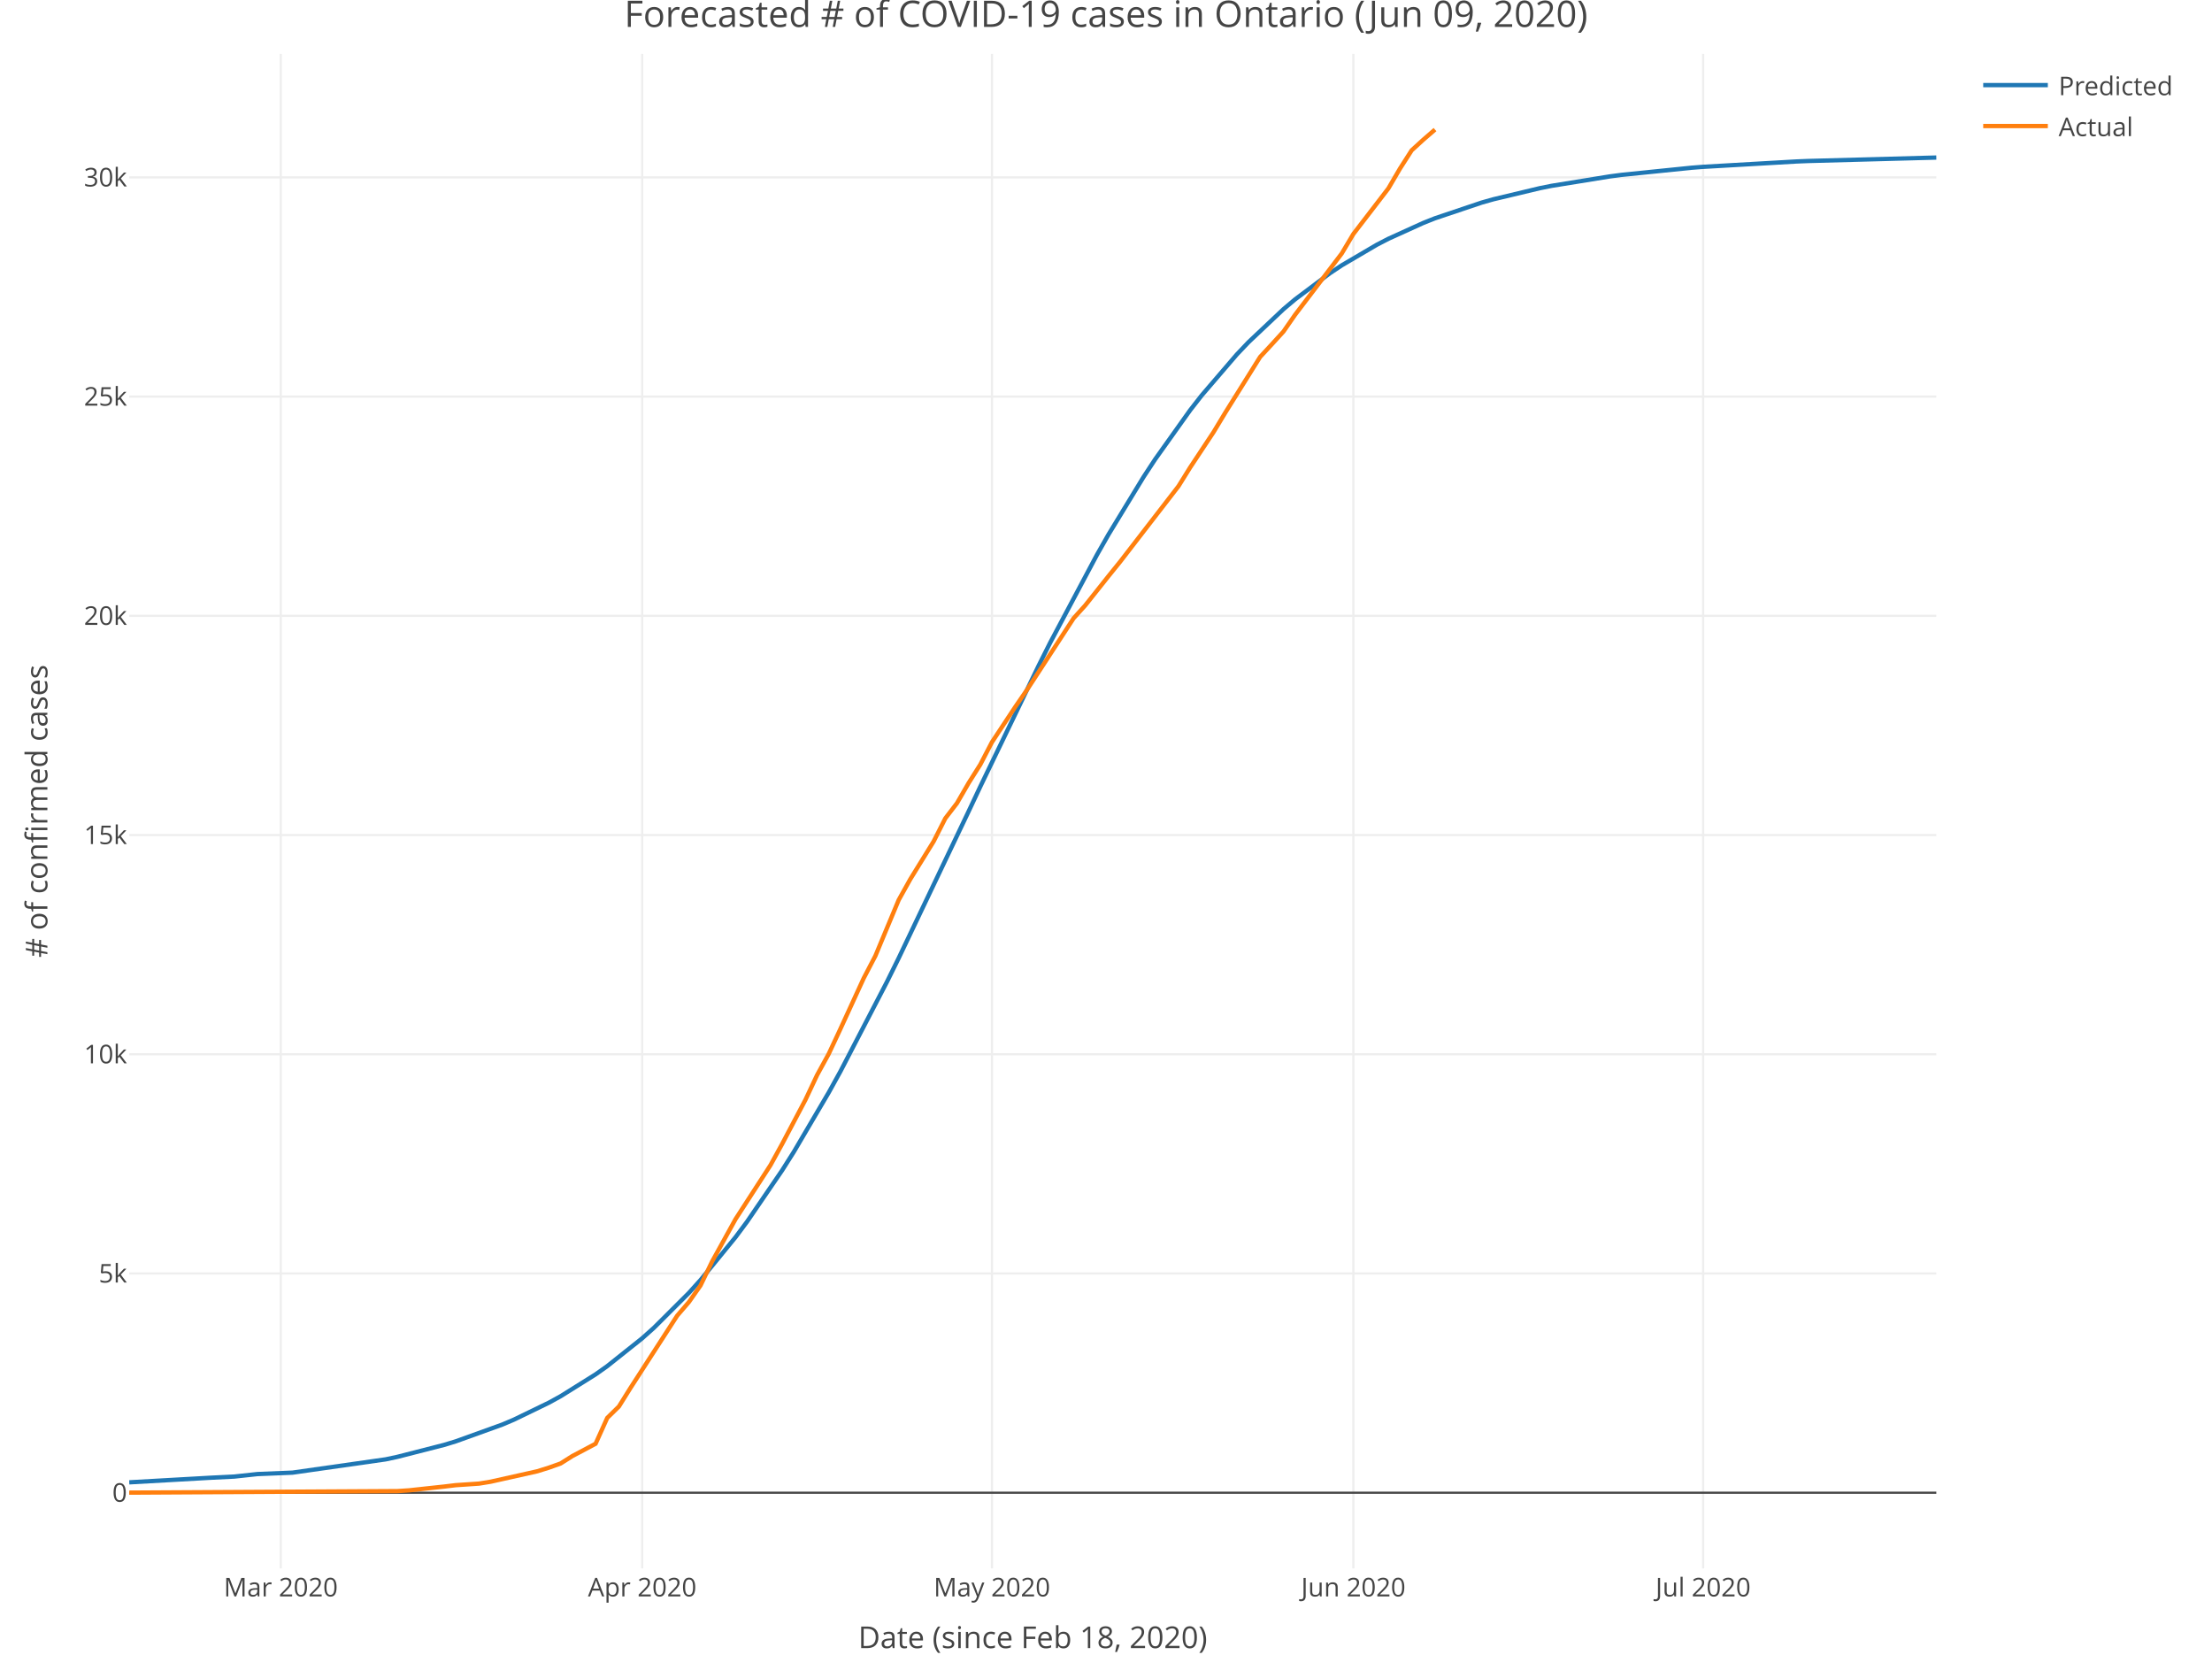
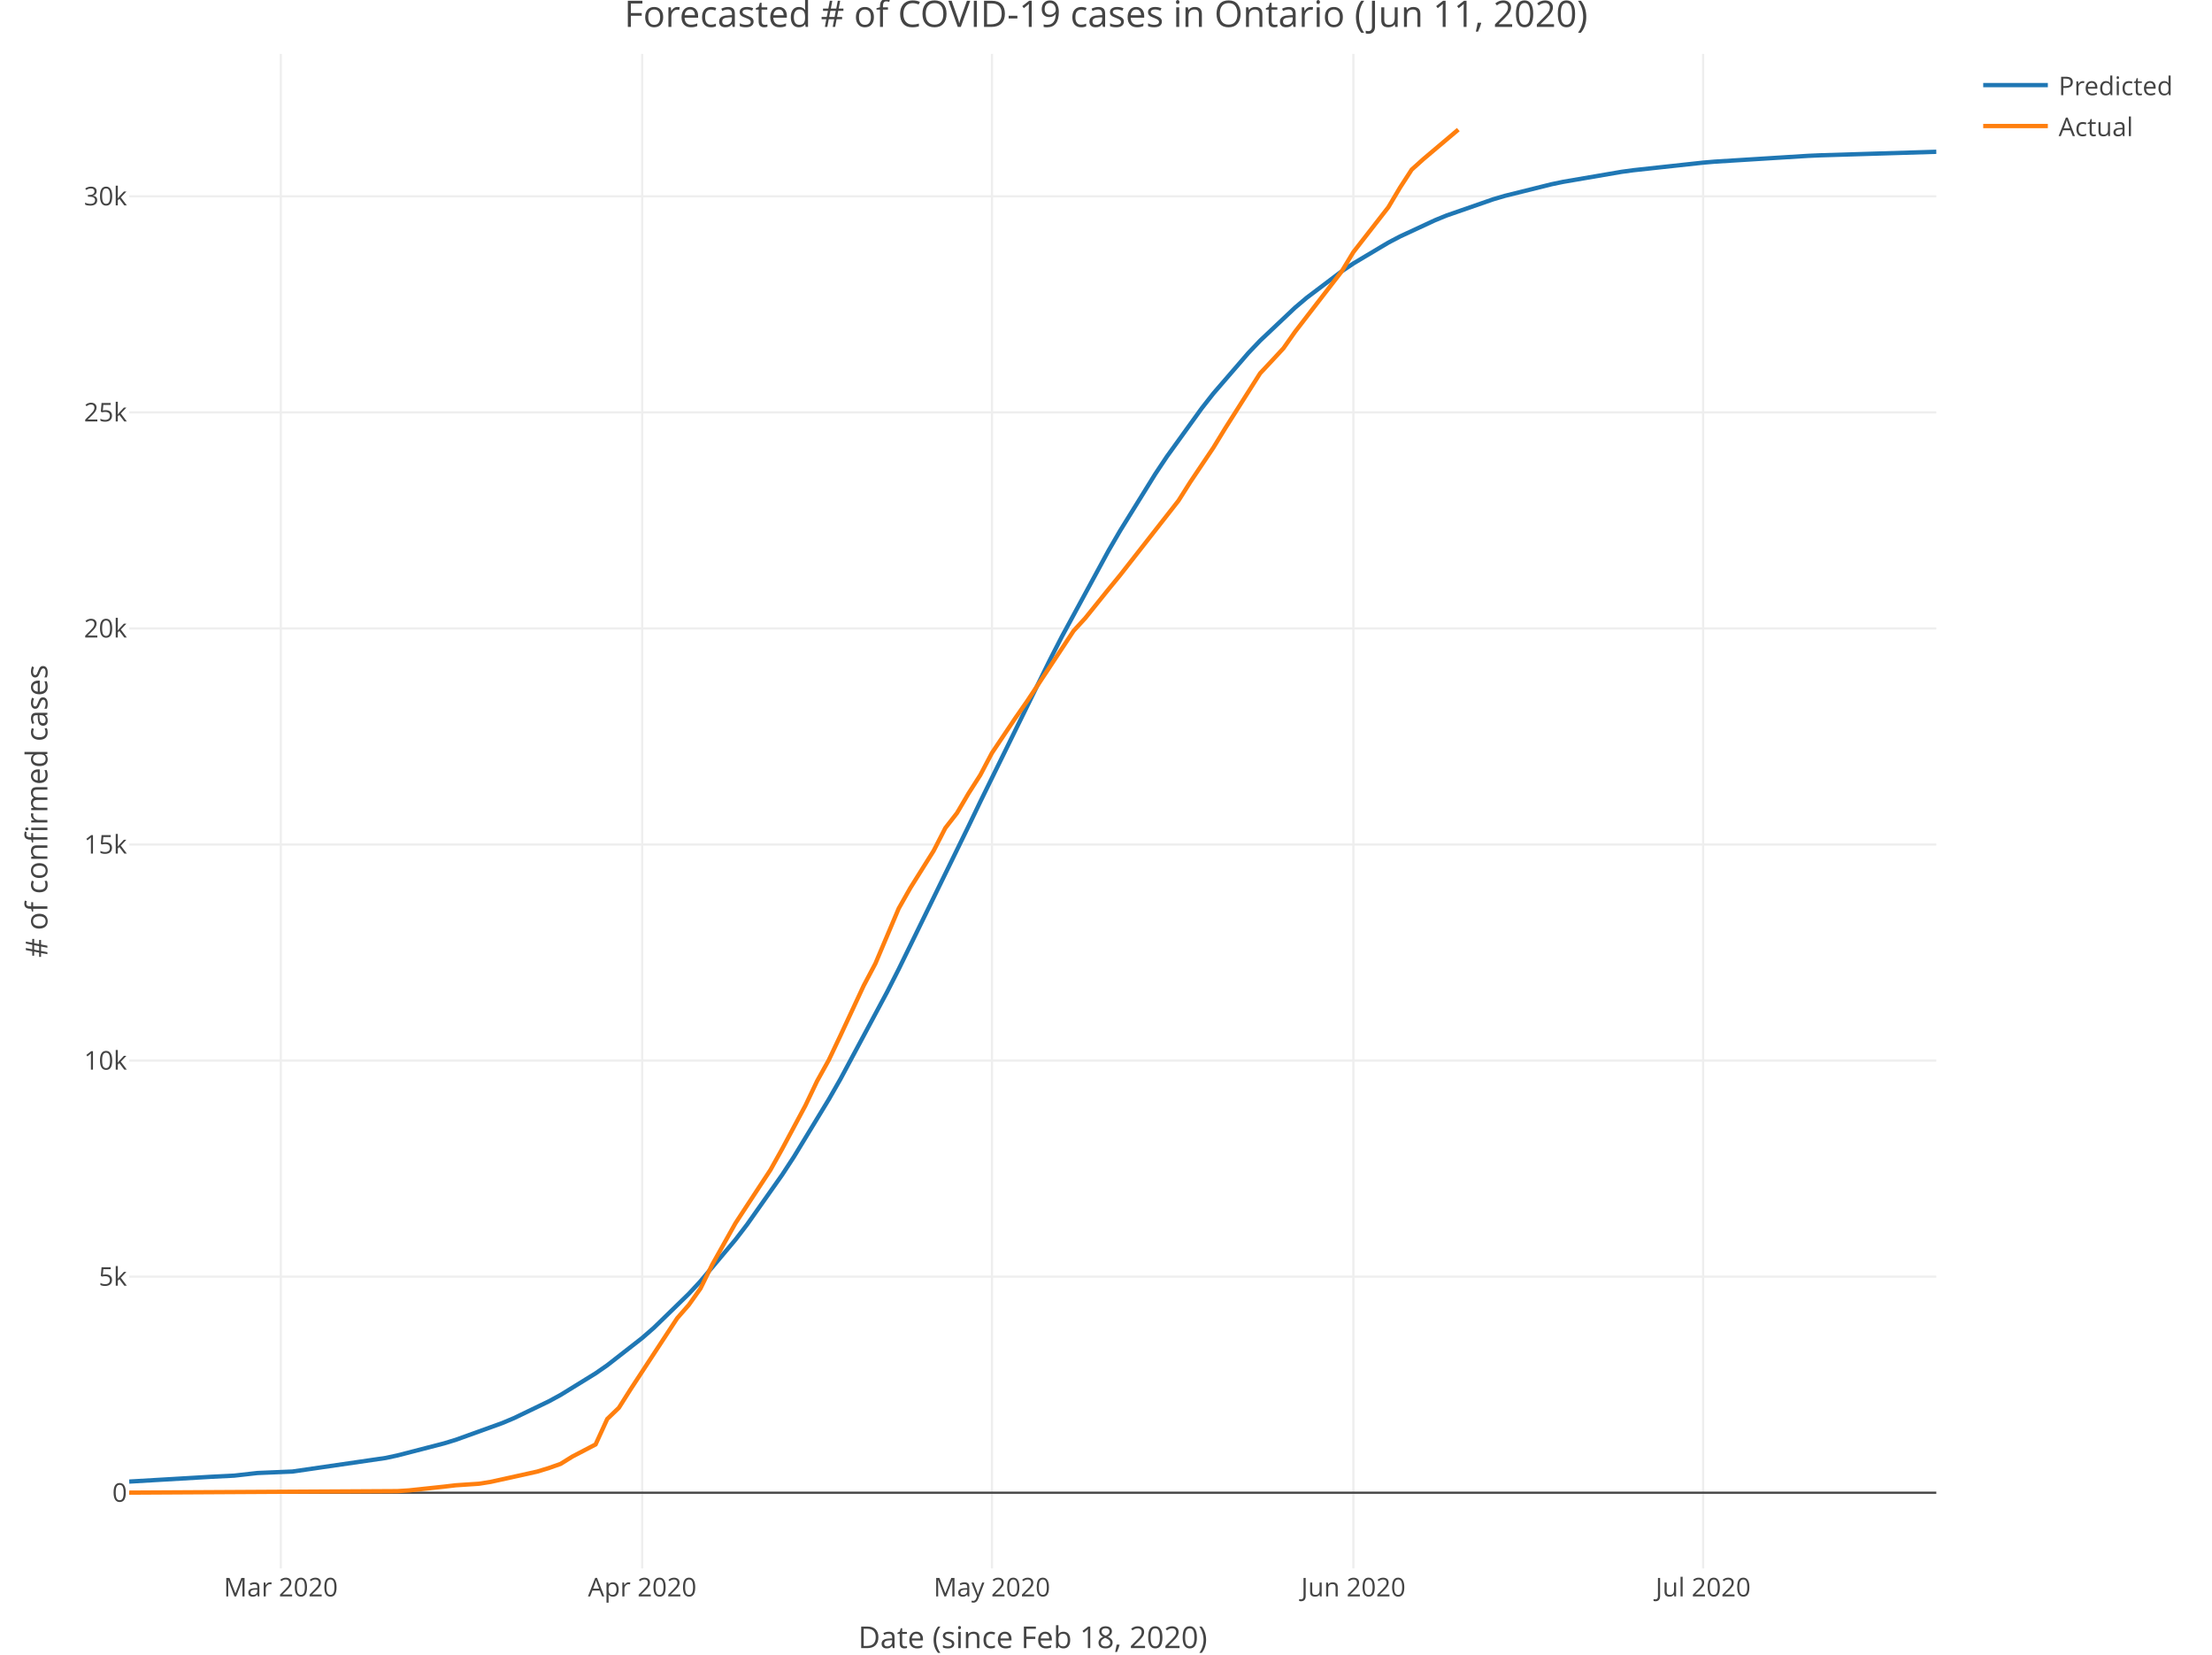
<svg xmlns="http://www.w3.org/2000/svg" class="main-svg" width="1027" height="768" style="" viewBox="0 0 1027 768">
  <rect x="0" y="0" width="1027" height="768" style="fill: rgb(255, 255, 255); fill-opacity: 1;" />
-   <defs id="defs-9d3dce">
+   <defs id="defs-5aa04b">
    <g class="clips">
-       <clipPath id="clip9d3dcexyplot" class="plotclip">
+       <clipPath id="clip5aa04bxyplot" class="plotclip">
        <rect width="839" height="703" />
      </clipPath>
-       <clipPath class="axesclip" id="clip9d3dcex">
+       <clipPath class="axesclip" id="clip5aa04bx">
        <rect x="60" y="0" width="839" height="768" />
      </clipPath>
-       <clipPath class="axesclip" id="clip9d3dcey">
+       <clipPath class="axesclip" id="clip5aa04by">
        <rect x="0" y="25" width="1027" height="703" />
      </clipPath>
-       <clipPath class="axesclip" id="clip9d3dcexy">
+       <clipPath class="axesclip" id="clip5aa04bxy">
        <rect x="60" y="25" width="839" height="703" />
      </clipPath>
    </g>
    <g class="gradients" />
  </defs>
  <g class="bglayer" />
  <g class="layer-below">
    <g class="imagelayer" />
    <g class="shapelayer" />
  </g>
  <g class="cartesianlayer">
    <g class="subplot xy">
      <g class="layer-subplot">
        <g class="shapelayer" />
        <g class="imagelayer" />
      </g>
      <g class="gridlayer">
        <g class="x">
          <path class="xgrid crisp" transform="translate(130.37,0)" d="M0,25v703" style="stroke: rgb(238, 238, 238); stroke-opacity: 1; stroke-width: 1px;" />
          <path class="xgrid crisp" transform="translate(298.17,0)" d="M0,25v703" style="stroke: rgb(238, 238, 238); stroke-opacity: 1; stroke-width: 1px;" />
          <path class="xgrid crisp" transform="translate(460.55,0)" d="M0,25v703" style="stroke: rgb(238, 238, 238); stroke-opacity: 1; stroke-width: 1px;" />
          <path class="xgrid crisp" transform="translate(628.35,0)" d="M0,25v703" style="stroke: rgb(238, 238, 238); stroke-opacity: 1; stroke-width: 1px;" />
          <path class="xgrid crisp" transform="translate(790.74,0)" d="M0,25v703" style="stroke: rgb(238, 238, 238); stroke-opacity: 1; stroke-width: 1px;" />
        </g>
        <g class="y">
-           <path class="ygrid crisp" transform="translate(0,591.11)" d="M60,0h839" style="stroke: rgb(238, 238, 238); stroke-opacity: 1; stroke-width: 1px;" />
-           <path class="ygrid crisp" transform="translate(0,489.36)" d="M60,0h839" style="stroke: rgb(238, 238, 238); stroke-opacity: 1; stroke-width: 1px;" />
-           <path class="ygrid crisp" transform="translate(0,387.6)" d="M60,0h839" style="stroke: rgb(238, 238, 238); stroke-opacity: 1; stroke-width: 1px;" />
-           <path class="ygrid crisp" transform="translate(0,285.85)" d="M60,0h839" style="stroke: rgb(238, 238, 238); stroke-opacity: 1; stroke-width: 1px;" />
-           <path class="ygrid crisp" transform="translate(0,184.09)" d="M60,0h839" style="stroke: rgb(238, 238, 238); stroke-opacity: 1; stroke-width: 1px;" />
-           <path class="ygrid crisp" transform="translate(0,82.33)" d="M60,0h839" style="stroke: rgb(238, 238, 238); stroke-opacity: 1; stroke-width: 1px;" />
+           <path class="ygrid crisp" transform="translate(0,592.58)" d="M60,0h839" style="stroke: rgb(238, 238, 238); stroke-opacity: 1; stroke-width: 1px;" />
+           <path class="ygrid crisp" transform="translate(0,492.29)" d="M60,0h839" style="stroke: rgb(238, 238, 238); stroke-opacity: 1; stroke-width: 1px;" />
+           <path class="ygrid crisp" transform="translate(0,392)" d="M60,0h839" style="stroke: rgb(238, 238, 238); stroke-opacity: 1; stroke-width: 1px;" />
+           <path class="ygrid crisp" transform="translate(0,291.7)" d="M60,0h839" style="stroke: rgb(238, 238, 238); stroke-opacity: 1; stroke-width: 1px;" />
+           <path class="ygrid crisp" transform="translate(0,191.41)" d="M60,0h839" style="stroke: rgb(238, 238, 238); stroke-opacity: 1; stroke-width: 1px;" />
+           <path class="ygrid crisp" transform="translate(0,91.12)" d="M60,0h839" style="stroke: rgb(238, 238, 238); stroke-opacity: 1; stroke-width: 1px;" />
        </g>
      </g>
      <g class="zerolinelayer">
        <path class="yzl zl crisp" transform="translate(0,692.87)" d="M60,0h839" style="stroke: rgb(68, 68, 68); stroke-opacity: 1; stroke-width: 1px;" />
      </g>
      <path class="xlines-below" />
      <path class="ylines-below" />
      <g class="overlines-below" />
      <g class="xaxislayer-below" />
      <g class="yaxislayer-below" />
      <g class="overaxes-below" />
-       <g class="plot" transform="translate(60, 25)" clip-path="url('#clip9d3dcexyplot')">
+       <g class="plot" transform="translate(60, 25)" clip-path="url('#clip5aa04bxyplot')">
        <g class="scatterlayer mlayer">
-           <g class="trace scatter trace25ab12" style="stroke-miterlimit: 2; opacity: 1;">
+           <g class="trace scatter tracefb0792" style="stroke-miterlimit: 2; opacity: 1;">
            <g class="fills" />
            <g class="errorbars" />
            <g class="lines">
-               <path class="js-line" d="M0,663.05L37.89,660.91L48.72,660.38L59.54,659.21L75.78,658.55L119.08,652.38L124.5,651.22L146.15,645.68L151.56,644.04L173.21,636.24L178.63,633.94L194.86,626.07L200.28,623.09L216.52,612.94L221.93,609.11L238.17,596.18L243.58,591.35L259.82,575.15L265.23,569.16L281.47,549.29L286.88,542.02L303.12,518.26L308.54,509.69L324.77,482.11L330.19,472.32L351.84,430.66L357.25,419.71L389.73,351.58L395.14,340.1L422.21,284.01L427.62,273.25L449.27,232.57L454.68,223.07L470.92,196.42L476.34,188.17L492.57,165.39L497.99,158.45L514.23,139.54L519.64,133.85L535.88,118.52L541.29,113.96L557.53,101.77L562.94,98.17L579.18,88.64L584.59,85.84L600.83,78.47L606.25,76.32L627.9,69.04L633.31,67.51L654.96,62.34L660.37,61.26L687.44,56.88L692.85,56.17L725.33,52.86L730.74,52.44L774.05,49.95L779.46,49.73L839,48.13" style="vector-effect: non-scaling-stroke; fill: none; stroke: rgb(31, 119, 180); stroke-opacity: 1; stroke-width: 2px; opacity: 1;" />
+               <path class="js-line" d="M0,662.7L37.89,660.48L48.72,659.94L59.54,658.72L75.78,658.04L119.08,651.74L124.5,650.57L146.15,644.98L151.56,643.33L173.21,635.53L178.63,633.25L194.86,625.43L200.28,622.48L216.52,612.47L221.93,608.71L238.17,596.04L243.58,591.32L259.82,575.53L265.23,569.7L281.47,550.41L286.88,543.36L303.12,520.34L308.54,512.05L324.77,485.36L330.19,475.89L351.84,435.51L357.25,424.87L389.73,358.39L395.14,347.12L427.62,280.97L433.03,270.44L454.68,230.59L460.1,221.27L476.34,195.07L481.75,186.95L497.99,164.45L503.4,157.58L519.64,138.79L525.05,133.12L541.29,117.78L546.7,113.2L562.94,100.93L568.35,97.29L584.59,87.61L590.01,84.76L606.25,77.22L611.66,75.01L633.31,67.49L638.72,65.9L660.37,60.52L665.79,59.39L692.85,54.76L698.26,54.02L730.74,50.49L736.15,50.03L779.46,47.34L784.87,47.1L839,45.45" style="vector-effect: non-scaling-stroke; fill: none; stroke: rgb(31, 119, 180); stroke-opacity: 1; stroke-width: 2px; opacity: 1;" />
            </g>
            <g class="points" />
            <g class="text" />
          </g>
-           <g class="trace scatter trace54e117" style="stroke-miterlimit: 2; opacity: 1;">
+           <g class="trace scatter trace8806f9" style="stroke-miterlimit: 2; opacity: 1;">
            <g class="fills" />
            <g class="errorbars" />
            <g class="lines">
-               <path class="js-line" d="M0,667.83L124.5,667.12L129.91,666.77L146.15,665.02L151.56,664.37L162.39,663.64L167.8,662.76L189.45,657.92L194.86,656.23L200.28,654.3L205.69,650.88L216.52,645.14L221.93,633.15L227.34,627.86L232.75,619.19L254.41,585.69L259.82,579.4L265.23,571.69L270.65,560.5L281.47,540.94L286.88,532.58L297.71,515.85L303.12,506.02L313.95,485.5L319.36,474.02L324.77,464.15L330.19,452.59L341.01,429.05L346.43,418.67L357.25,392.74L362.66,383.05L373.49,365.53L378.9,354.85L384.32,347.79L389.73,338.44L395.14,329.88L400.55,319.48L411.38,303.11L416.79,295.24L438.45,261.99L443.86,256L454.68,242.39L460.1,235.69L487.16,200.67L492.57,191.98L503.4,175.63L508.81,166.66L525.05,140.69L530.46,134.85L535.88,128.91L541.29,121.11L562.94,92.68L568.35,83.61L584.59,62.48L590.01,53.22L595.42,44.78L600.83,39.83L606.25,35.15" style="vector-effect: non-scaling-stroke; fill: none; stroke: rgb(255, 127, 14); stroke-opacity: 1; stroke-width: 2px; opacity: 1;" />
+               <path class="js-line" d="M0,667.83L124.5,667.13L129.91,666.79L146.15,665.06L151.56,664.42L162.39,663.7L167.8,662.84L189.45,658.06L194.86,656.4L200.28,654.49L205.69,651.12L216.52,645.46L221.93,633.65L227.34,628.44L232.75,619.89L254.41,586.87L259.82,580.68L265.23,573.07L270.65,562.04L281.47,542.77L286.88,534.52L297.71,518.03L303.12,508.35L313.95,488.13L319.36,476.81L324.77,467.09L330.19,455.69L341.01,432.49L346.43,422.26L357.25,396.7L362.66,387.15L373.49,369.88L378.9,359.35L384.32,352.39L389.73,343.19L395.14,334.74L400.55,324.49L411.38,308.36L416.79,300.6L438.45,267.83L443.86,261.93L454.68,248.51L460.1,241.91L487.16,207.39L492.57,198.83L503.4,182.72L508.81,173.87L525.05,148.28L530.46,142.52L535.88,136.67L541.29,128.98L562.94,100.96L568.35,92.02L584.59,71.19L590.01,62.07L595.42,53.74L600.83,48.87L617.07,35.15" style="vector-effect: non-scaling-stroke; fill: none; stroke: rgb(255, 127, 14); stroke-opacity: 1; stroke-width: 2px; opacity: 1;" />
            </g>
            <g class="points" />
            <g class="text" />
          </g>
        </g>
      </g>
      <g class="overplot" />
      <path class="xlines-above crisp" style="fill: none;" d="M0,0" />
      <path class="ylines-above crisp" style="fill: none;" d="M0,0" />
      <g class="overlines-above" />
      <g class="xaxislayer-above">
        <g class="xtick">
          <text text-anchor="middle" x="0" y="741" transform="translate(130.37,0)" style="font-family: 'Open Sans', verdana, arial, sans-serif; font-size: 12px; fill: rgb(68, 68, 68); fill-opacity: 1; white-space: pre;">Mar 2020</text>
        </g>
        <g class="xtick">
          <text text-anchor="middle" x="0" y="741" transform="translate(298.17,0)" style="font-family: 'Open Sans', verdana, arial, sans-serif; font-size: 12px; fill: rgb(68, 68, 68); fill-opacity: 1; white-space: pre;">Apr 2020</text>
        </g>
        <g class="xtick">
          <text text-anchor="middle" x="0" y="741" transform="translate(460.55,0)" style="font-family: 'Open Sans', verdana, arial, sans-serif; font-size: 12px; fill: rgb(68, 68, 68); fill-opacity: 1; white-space: pre;">May 2020</text>
        </g>
        <g class="xtick">
          <text text-anchor="middle" x="0" y="741" transform="translate(628.35,0)" style="font-family: 'Open Sans', verdana, arial, sans-serif; font-size: 12px; fill: rgb(68, 68, 68); fill-opacity: 1; white-space: pre;">Jun 2020</text>
        </g>
        <g class="xtick">
          <text text-anchor="middle" x="0" y="741" transform="translate(790.74,0)" style="font-family: 'Open Sans', verdana, arial, sans-serif; font-size: 12px; fill: rgb(68, 68, 68); fill-opacity: 1; white-space: pre;">Jul 2020</text>
        </g>
      </g>
      <g class="yaxislayer-above">
        <g class="ytick">
          <text text-anchor="end" x="59" y="4.2" transform="translate(0,692.87)" style="font-family: 'Open Sans', verdana, arial, sans-serif; font-size: 12px; fill: rgb(68, 68, 68); fill-opacity: 1; white-space: pre;">0</text>
        </g>
        <g class="ytick">
-           <text text-anchor="end" x="59" y="4.2" transform="translate(0,591.11)" style="font-family: 'Open Sans', verdana, arial, sans-serif; font-size: 12px; fill: rgb(68, 68, 68); fill-opacity: 1; white-space: pre;">5k</text>
+           <text text-anchor="end" x="59" y="4.2" transform="translate(0,592.58)" style="font-family: 'Open Sans', verdana, arial, sans-serif; font-size: 12px; fill: rgb(68, 68, 68); fill-opacity: 1; white-space: pre;">5k</text>
        </g>
        <g class="ytick">
-           <text text-anchor="end" x="59" y="4.2" transform="translate(0,489.36)" style="font-family: 'Open Sans', verdana, arial, sans-serif; font-size: 12px; fill: rgb(68, 68, 68); fill-opacity: 1; white-space: pre;">10k</text>
+           <text text-anchor="end" x="59" y="4.2" transform="translate(0,492.29)" style="font-family: 'Open Sans', verdana, arial, sans-serif; font-size: 12px; fill: rgb(68, 68, 68); fill-opacity: 1; white-space: pre;">10k</text>
        </g>
        <g class="ytick">
-           <text text-anchor="end" x="59" y="4.2" transform="translate(0,387.6)" style="font-family: 'Open Sans', verdana, arial, sans-serif; font-size: 12px; fill: rgb(68, 68, 68); fill-opacity: 1; white-space: pre;">15k</text>
+           <text text-anchor="end" x="59" y="4.2" transform="translate(0,392)" style="font-family: 'Open Sans', verdana, arial, sans-serif; font-size: 12px; fill: rgb(68, 68, 68); fill-opacity: 1; white-space: pre;">15k</text>
        </g>
        <g class="ytick">
-           <text text-anchor="end" x="59" y="4.2" transform="translate(0,285.85)" style="font-family: 'Open Sans', verdana, arial, sans-serif; font-size: 12px; fill: rgb(68, 68, 68); fill-opacity: 1; white-space: pre;">20k</text>
+           <text text-anchor="end" x="59" y="4.2" transform="translate(0,291.7)" style="font-family: 'Open Sans', verdana, arial, sans-serif; font-size: 12px; fill: rgb(68, 68, 68); fill-opacity: 1; white-space: pre;">20k</text>
        </g>
        <g class="ytick">
-           <text text-anchor="end" x="59" y="4.2" transform="translate(0,184.09)" style="font-family: 'Open Sans', verdana, arial, sans-serif; font-size: 12px; fill: rgb(68, 68, 68); fill-opacity: 1; white-space: pre;">25k</text>
+           <text text-anchor="end" x="59" y="4.2" transform="translate(0,191.41)" style="font-family: 'Open Sans', verdana, arial, sans-serif; font-size: 12px; fill: rgb(68, 68, 68); fill-opacity: 1; white-space: pre;">25k</text>
        </g>
        <g class="ytick">
-           <text text-anchor="end" x="59" y="4.2" transform="translate(0,82.33)" style="font-family: 'Open Sans', verdana, arial, sans-serif; font-size: 12px; fill: rgb(68, 68, 68); fill-opacity: 1; white-space: pre;">30k</text>
+           <text text-anchor="end" x="59" y="4.2" transform="translate(0,91.12)" style="font-family: 'Open Sans', verdana, arial, sans-serif; font-size: 12px; fill: rgb(68, 68, 68); fill-opacity: 1; white-space: pre;">30k</text>
        </g>
      </g>
      <g class="overaxes-above" />
    </g>
  </g>
  <g class="polarlayer" />
  <g class="ternarylayer" />
  <g class="geolayer" />
  <g class="funnelarealayer" />
  <g class="pielayer" />
  <g class="treemaplayer" />
  <g class="sunburstlayer" />
  <g class="glimages" />
-   <defs id="topdefs-9d3dce">
+   <defs id="topdefs-5aa04b">
    <g class="clips" />
-     <clipPath id="legend9d3dce">
+     <clipPath id="legend5aa04b">
      <rect width="101" height="48" x="0" y="0" />
    </clipPath>
  </defs>
  <g class="layer-above">
    <g class="imagelayer" />
    <g class="shapelayer" />
  </g>
  <g class="infolayer">
    <g class="legend" pointer-events="all" transform="translate(915.78, 25)">
      <rect class="bg" shape-rendering="crispEdges" style="stroke: rgb(68, 68, 68); stroke-opacity: 1; fill: rgb(255, 255, 255); fill-opacity: 1; stroke-width: 0px;" width="101" height="48" x="0" y="0" />
-       <g class="scrollbox" transform="translate(0, 0)" clip-path="url('#legend9d3dce')">
+       <g class="scrollbox" transform="translate(0, 0)" clip-path="url('#legend5aa04b')">
        <g class="groups">
          <g class="traces" style="opacity: 1;" transform="translate(0, 14.5)">
            <text class="legendtext user-select-none" text-anchor="start" x="40" y="4.68" style="font-family: 'Open Sans', verdana, arial, sans-serif; font-size: 12px; fill: rgb(68, 68, 68); fill-opacity: 1; white-space: pre;">Predicted</text>
            <g class="layers" style="opacity: 1;">
              <g class="legendfill" />
              <g class="legendlines">
                <path class="js-line" d="M5,0h30" style="fill: none; stroke: rgb(31, 119, 180); stroke-opacity: 1; stroke-width: 2px;" />
              </g>
              <g class="legendsymbols">
                <g class="legendpoints" />
              </g>
            </g>
            <rect class="legendtoggle" pointer-events="all" x="0" y="-9.5" width="95.891" height="19" style="cursor: pointer; fill: rgb(0, 0, 0); fill-opacity: 0;" />
          </g>
          <g class="traces" style="opacity: 1;" transform="translate(0, 33.5)">
            <text class="legendtext user-select-none" text-anchor="start" x="40" y="4.68" style="font-family: 'Open Sans', verdana, arial, sans-serif; font-size: 12px; fill: rgb(68, 68, 68); fill-opacity: 1; white-space: pre;">Actual</text>
            <g class="layers" style="opacity: 1;">
              <g class="legendfill" />
              <g class="legendlines">
                <path class="js-line" d="M5,0h30" style="fill: none; stroke: rgb(255, 127, 14); stroke-opacity: 1; stroke-width: 2px;" />
              </g>
              <g class="legendsymbols">
                <g class="legendpoints" />
              </g>
            </g>
            <rect class="legendtoggle" pointer-events="all" x="0" y="-9.5" width="95.891" height="19" style="cursor: pointer; fill: rgb(0, 0, 0); fill-opacity: 0;" />
          </g>
        </g>
      </g>
      <rect class="scrollbar" rx="20" ry="3" width="0" height="0" style="fill: rgb(128, 139, 164); fill-opacity: 1;" x="0" y="0" />
    </g>
    <g class="g-gtitle">
-       <text class="gtitle" x="513.5" y="12.5" text-anchor="middle" dy="0em" style="font-family: 'Open Sans', verdana, arial, sans-serif; font-size: 17px; fill: rgb(68, 68, 68); opacity: 1; font-weight: normal; white-space: pre;">Forecasted # of COVID-19 cases in Ontario (Jun 09, 2020)</text>
+       <text class="gtitle" x="513.5" y="12.5" text-anchor="middle" dy="0em" style="font-family: 'Open Sans', verdana, arial, sans-serif; font-size: 17px; fill: rgb(68, 68, 68); opacity: 1; font-weight: normal; white-space: pre;">Forecasted # of COVID-19 cases in Ontario (Jun 11, 2020)</text>
    </g>
    <g class="g-xtitle" transform="translate(0,-15)">
      <text class="xtitle" x="479.5" y="780" text-anchor="middle" style="font-family: 'Open Sans', verdana, arial, sans-serif; font-size: 14px; fill: rgb(68, 68, 68); opacity: 1; font-weight: normal; white-space: pre;">Date (since Feb 18, 2020)</text>
    </g>
    <g class="g-ytitle">
      <text class="ytitle" transform="rotate(-90,22,376.5)" x="22" y="376.5" text-anchor="middle" style="font-family: 'Open Sans', verdana, arial, sans-serif; font-size: 14px; fill: rgb(68, 68, 68); opacity: 1; font-weight: normal; white-space: pre;"># of confirmed cases</text>
    </g>
  </g>
</svg>
